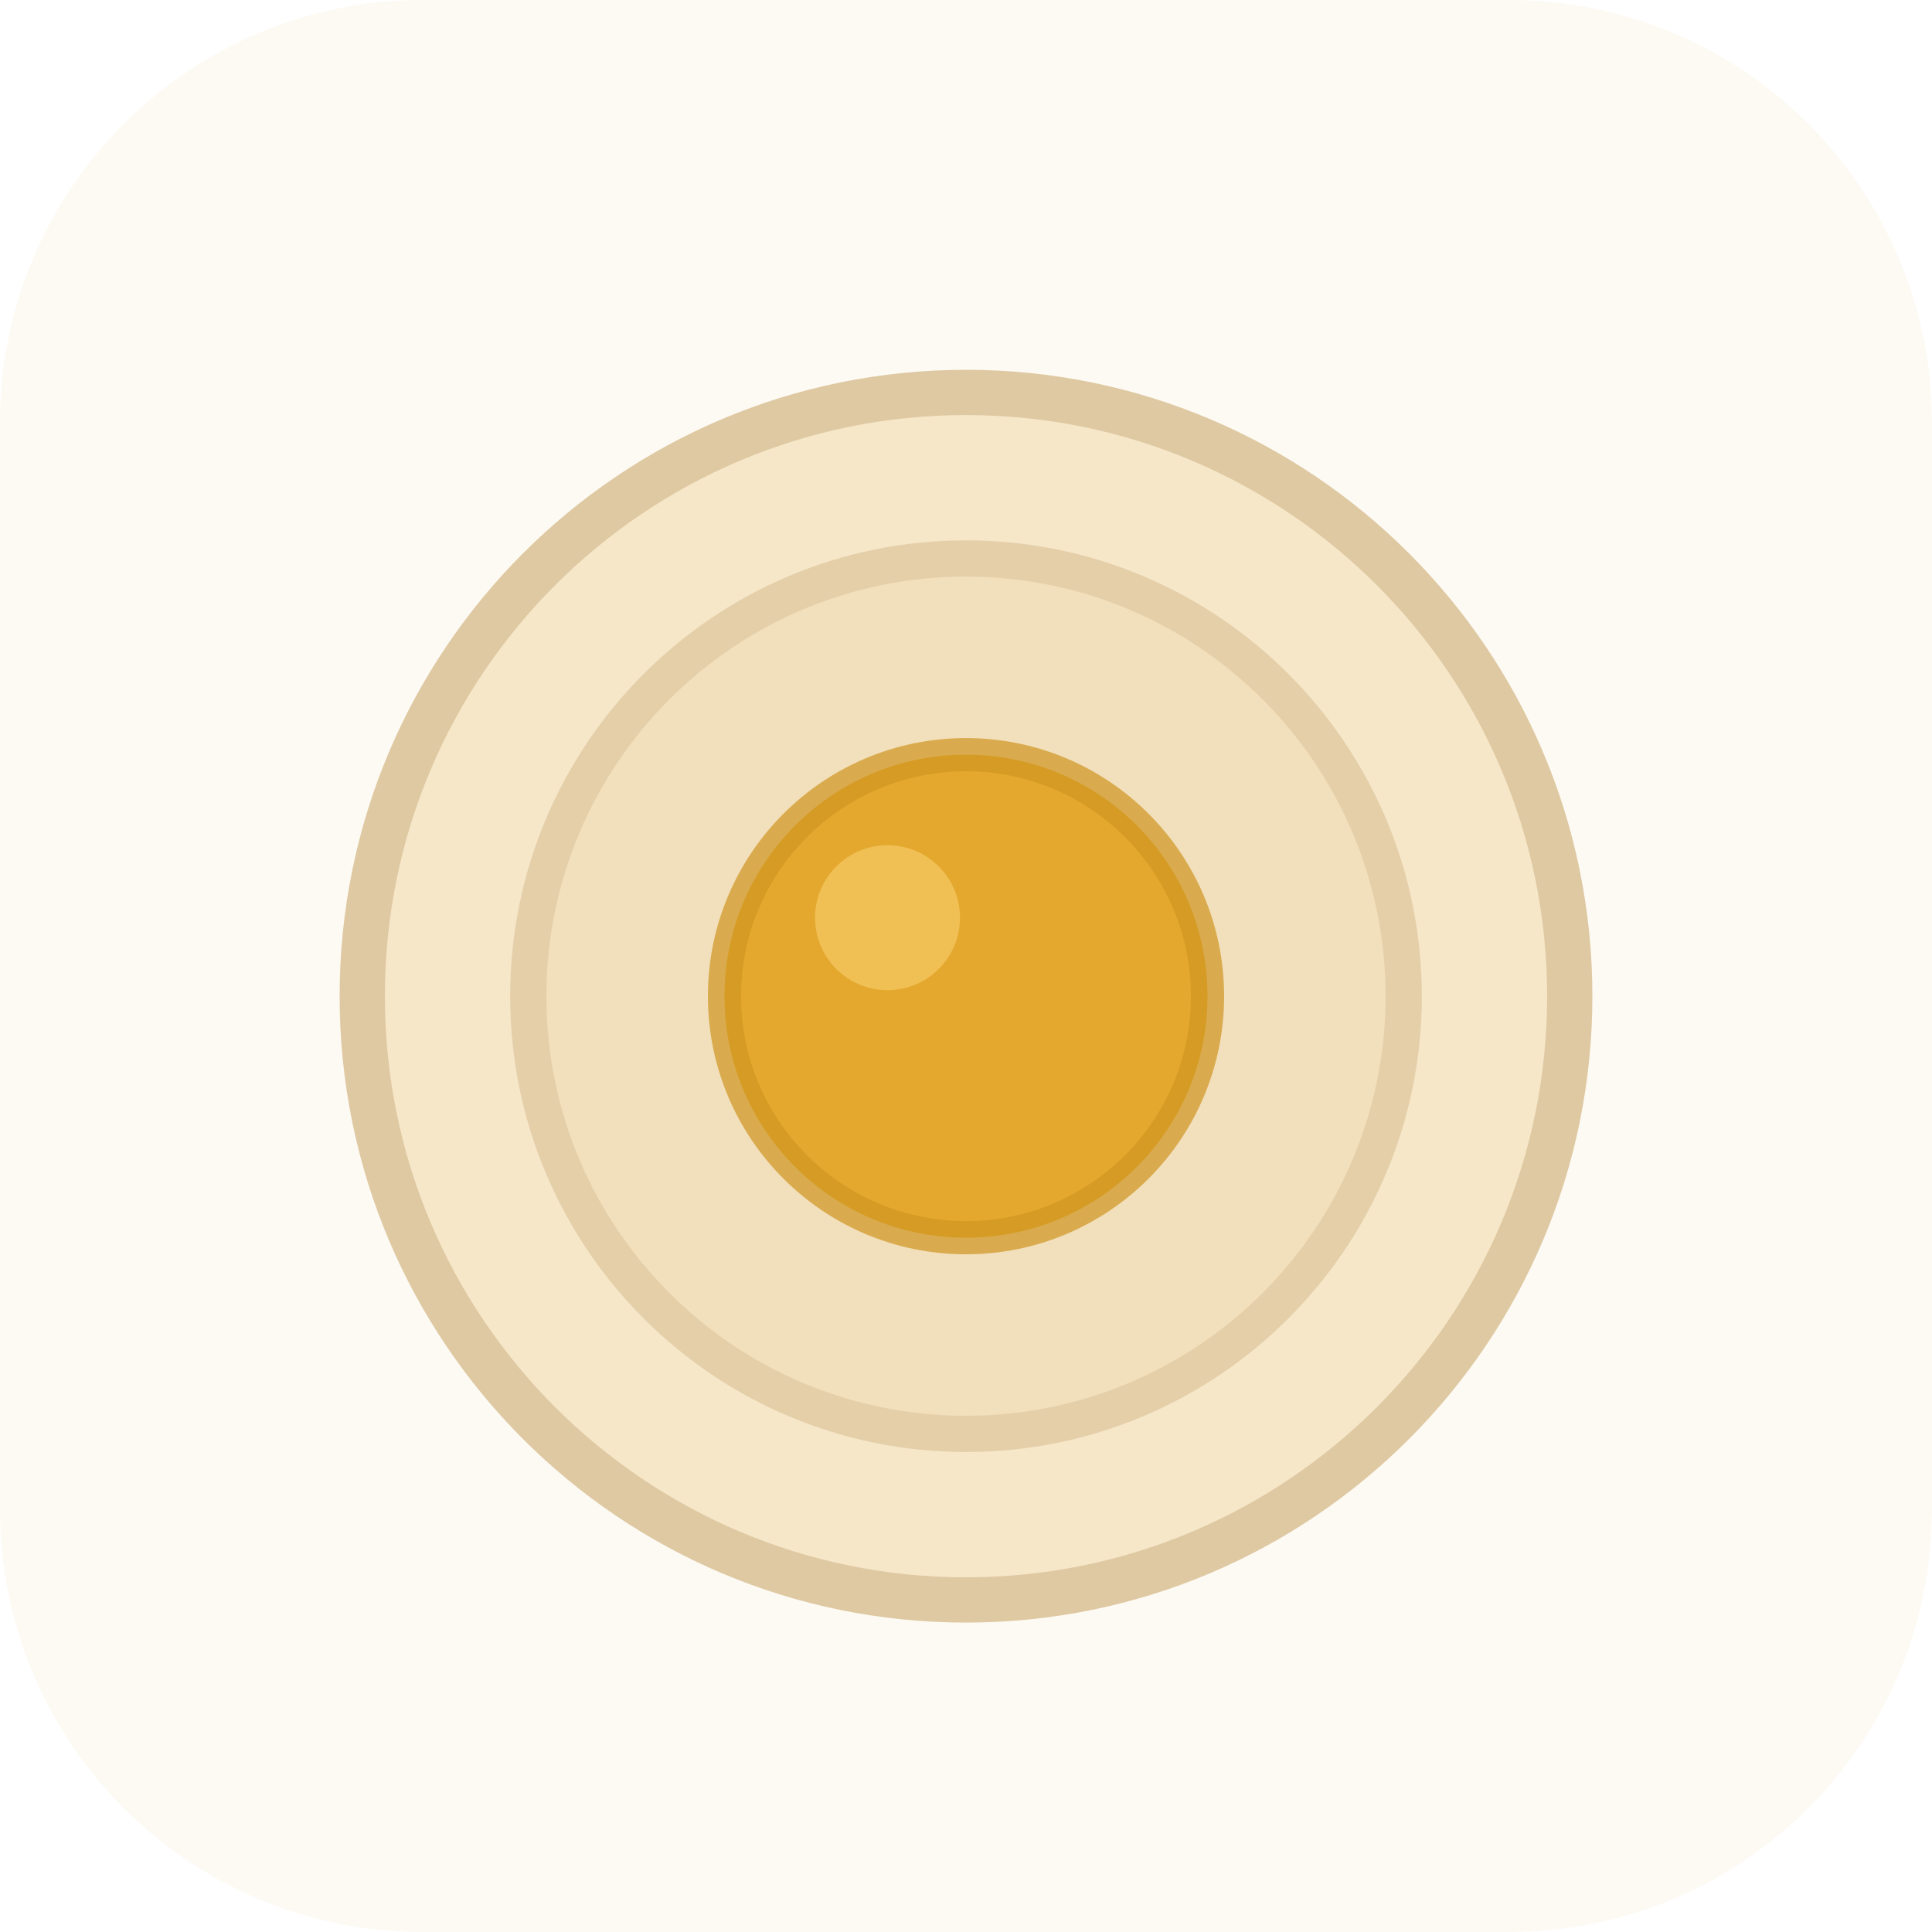
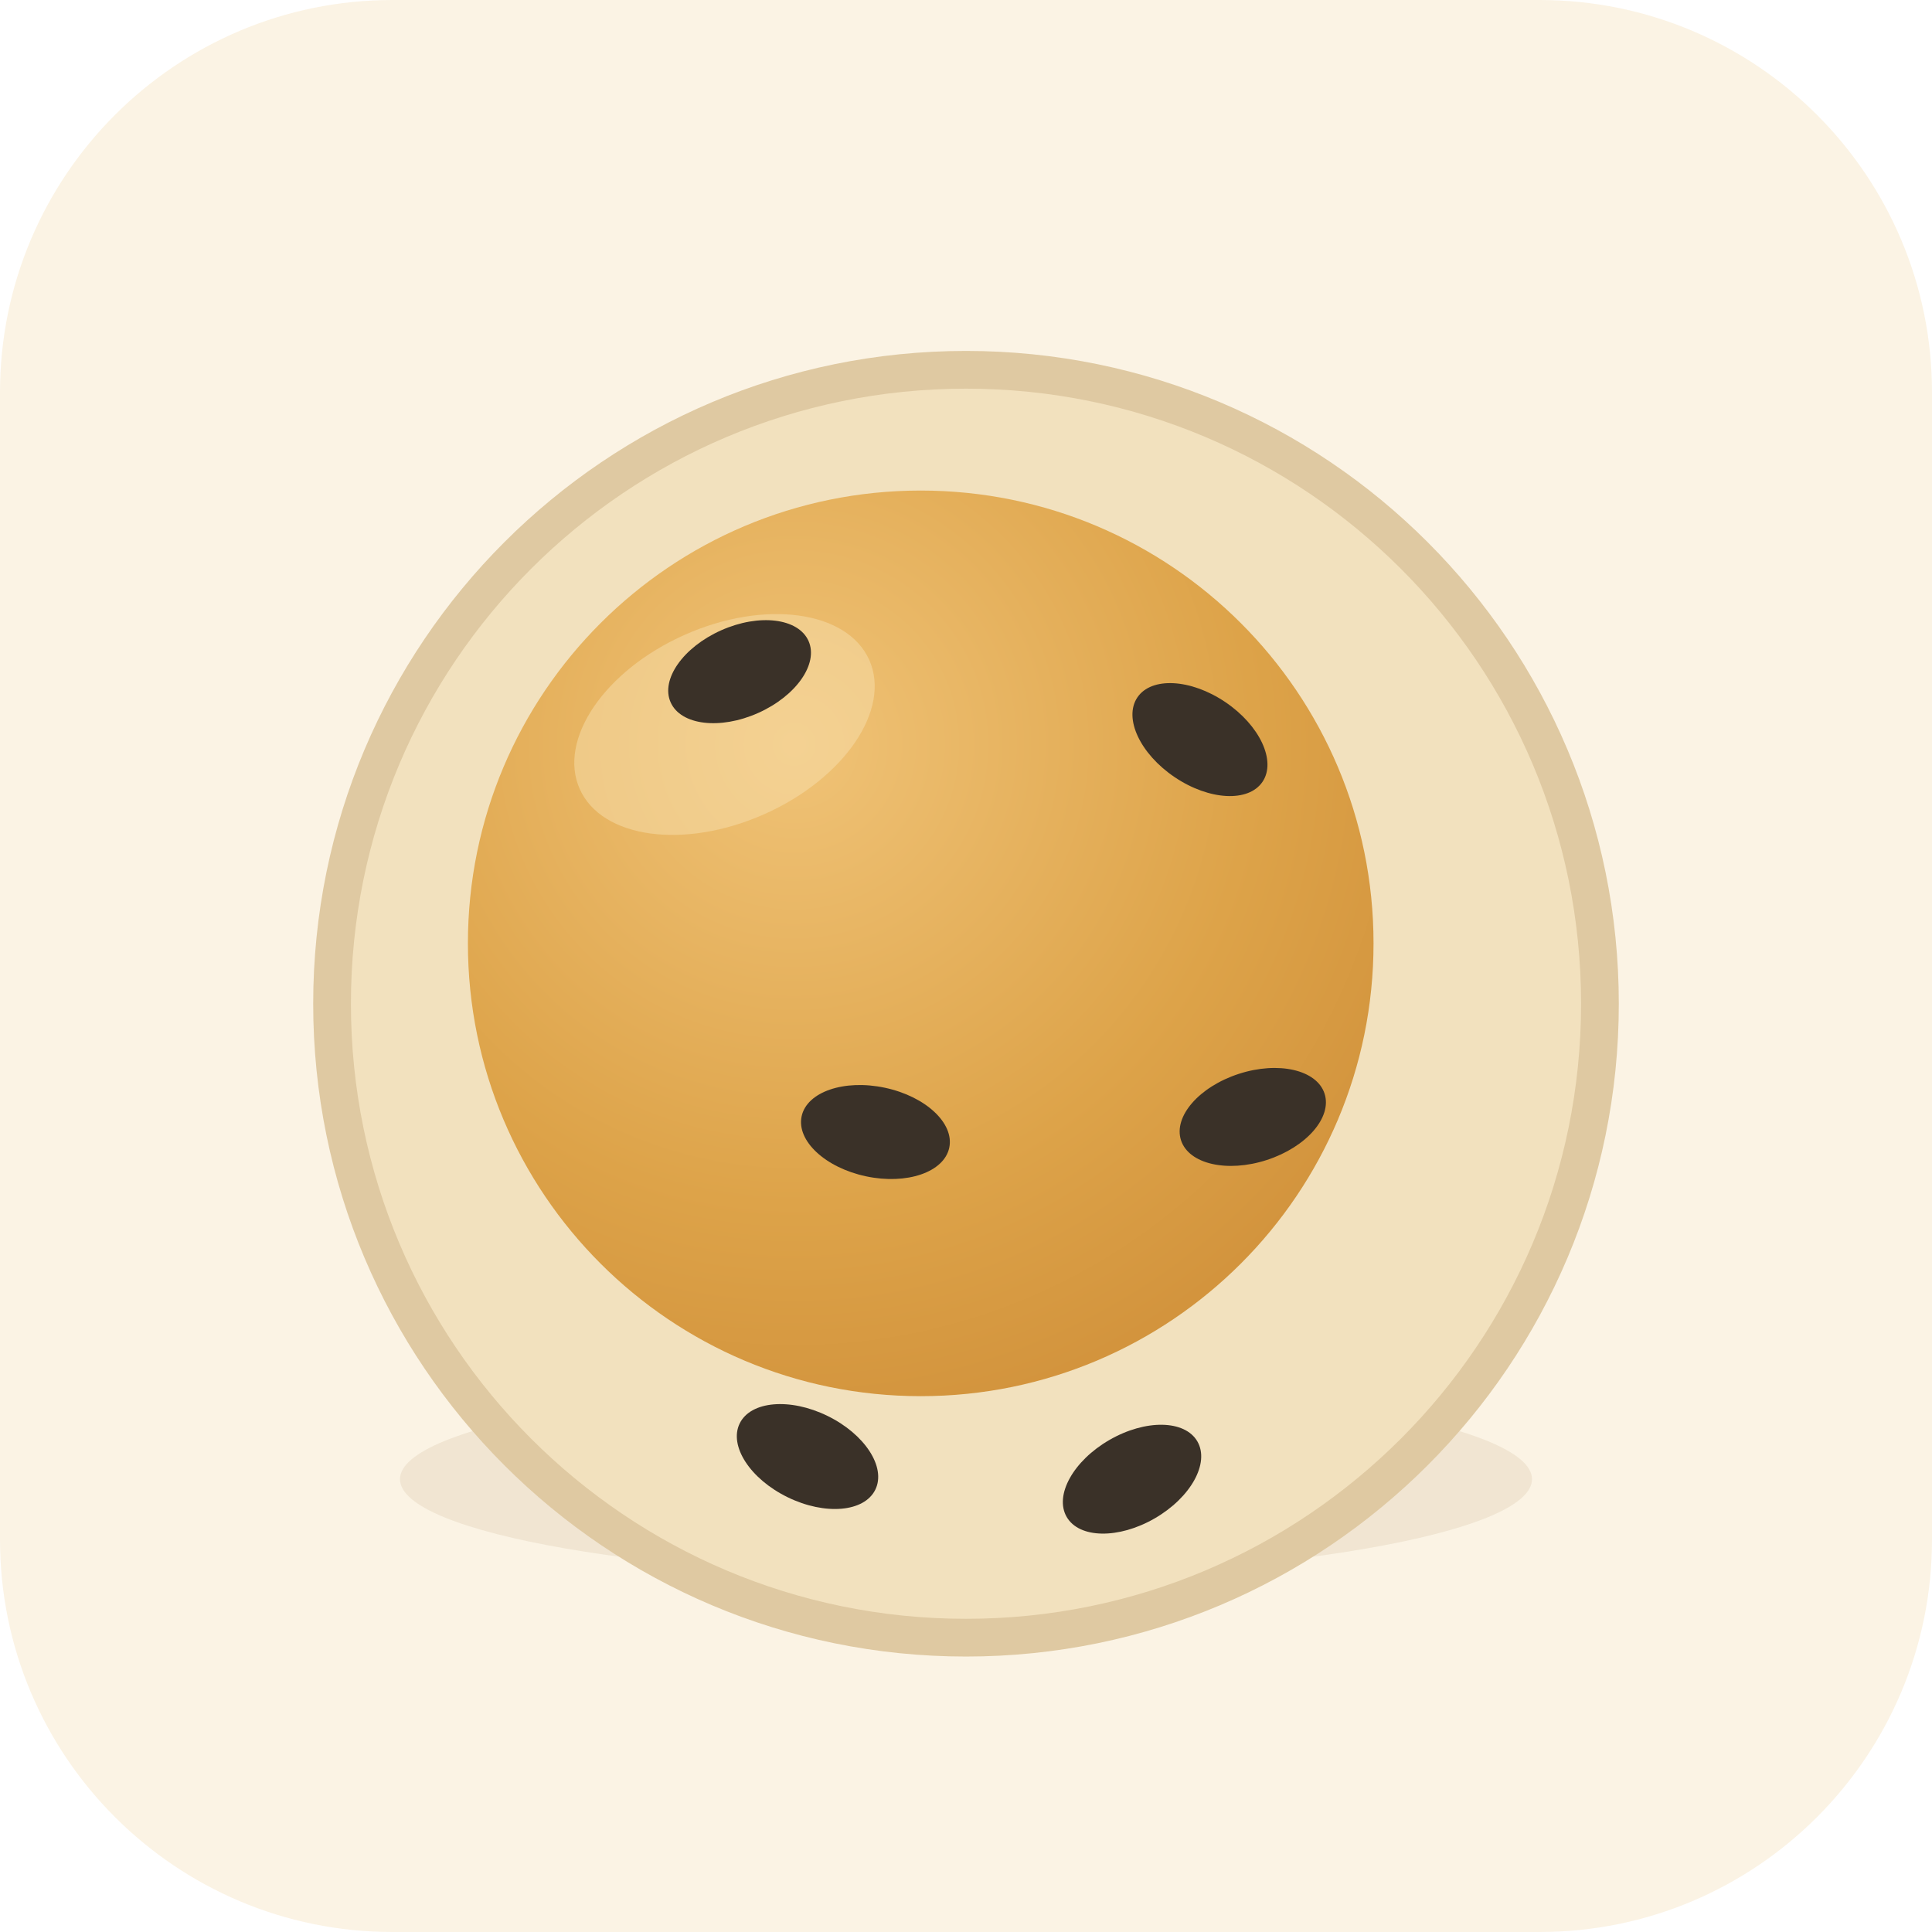
- <svg xmlns="http://www.w3.org/2000/svg" viewBox="0 0 64 64" width="64" height="64" role="img" aria-label="笑笑的蛋黄酥">
-   <rect width="64" height="64" rx="14" fill="#FDFAF4" />
-   <circle cx="32" cy="33" r="20" fill="#F6E7C9" stroke="#DFC9A2" stroke-width="1.5" />
-   <circle cx="32" cy="33" r="14.5" fill="#F2DFBB" stroke="#E4CFA9" stroke-width="1.2" />
-   <circle cx="32" cy="33" r="8" fill="#E4A82E" />
-   <circle cx="32" cy="33" r="8" fill="none" stroke="#CF9520" stroke-width="1.1" opacity="0.7" />
-   <circle cx="29.4" cy="30.4" r="2.4" fill="#F3C45C" opacity="0.85" />
+ <svg xmlns="http://www.w3.org/2000/svg" viewBox="0 0 512 512" width="512" height="512" role="img" aria-label="笑笑的蛋黄酥">
+   <defs>
+     <radialGradient id="wash" cx="36%" cy="28%" r="82%">
+       <stop offset="0" stop-color="#F0C377" />
+       <stop offset="0.62" stop-color="#DDA349" />
+       <stop offset="1" stop-color="#D0903A" />
+     </radialGradient>
+   </defs>
+   <rect width="512" height="512" rx="104" fill="#FBF3E4" />
+   <ellipse cx="256" cy="392" rx="150" ry="26" fill="#B79B73" opacity="0.16" />
+   <circle cx="256" cy="266" r="168" fill="#F2E1BE" stroke="#DFC9A2" stroke-width="10" />
+   <circle cx="244" cy="250" r="120" fill="url(#wash)" />
+   <ellipse cx="192" cy="192" rx="42" ry="26" transform="rotate(-24 192 192)" fill="#F7DFAE" opacity="0.5" />
+   <ellipse cx="196" cy="178" rx="20" ry="12" transform="rotate(-24 196 178)" fill="#3A3128" />
+   <ellipse cx="318" cy="196" rx="20" ry="12" transform="rotate(34 318 196)" fill="#3A3128" />
+   <ellipse cx="232" cy="300" rx="20" ry="12" transform="rotate(12 232 300)" fill="#3A3128" />
+   <ellipse cx="332" cy="296" rx="20" ry="12" transform="rotate(-18 332 296)" fill="#3A3128" />
+   <ellipse cx="214" cy="386" rx="20" ry="12" transform="rotate(26 214 386)" fill="#3A3128" />
+   <ellipse cx="300" cy="392" rx="20" ry="12" transform="rotate(-30 300 392)" fill="#3A3128" />
</svg>
